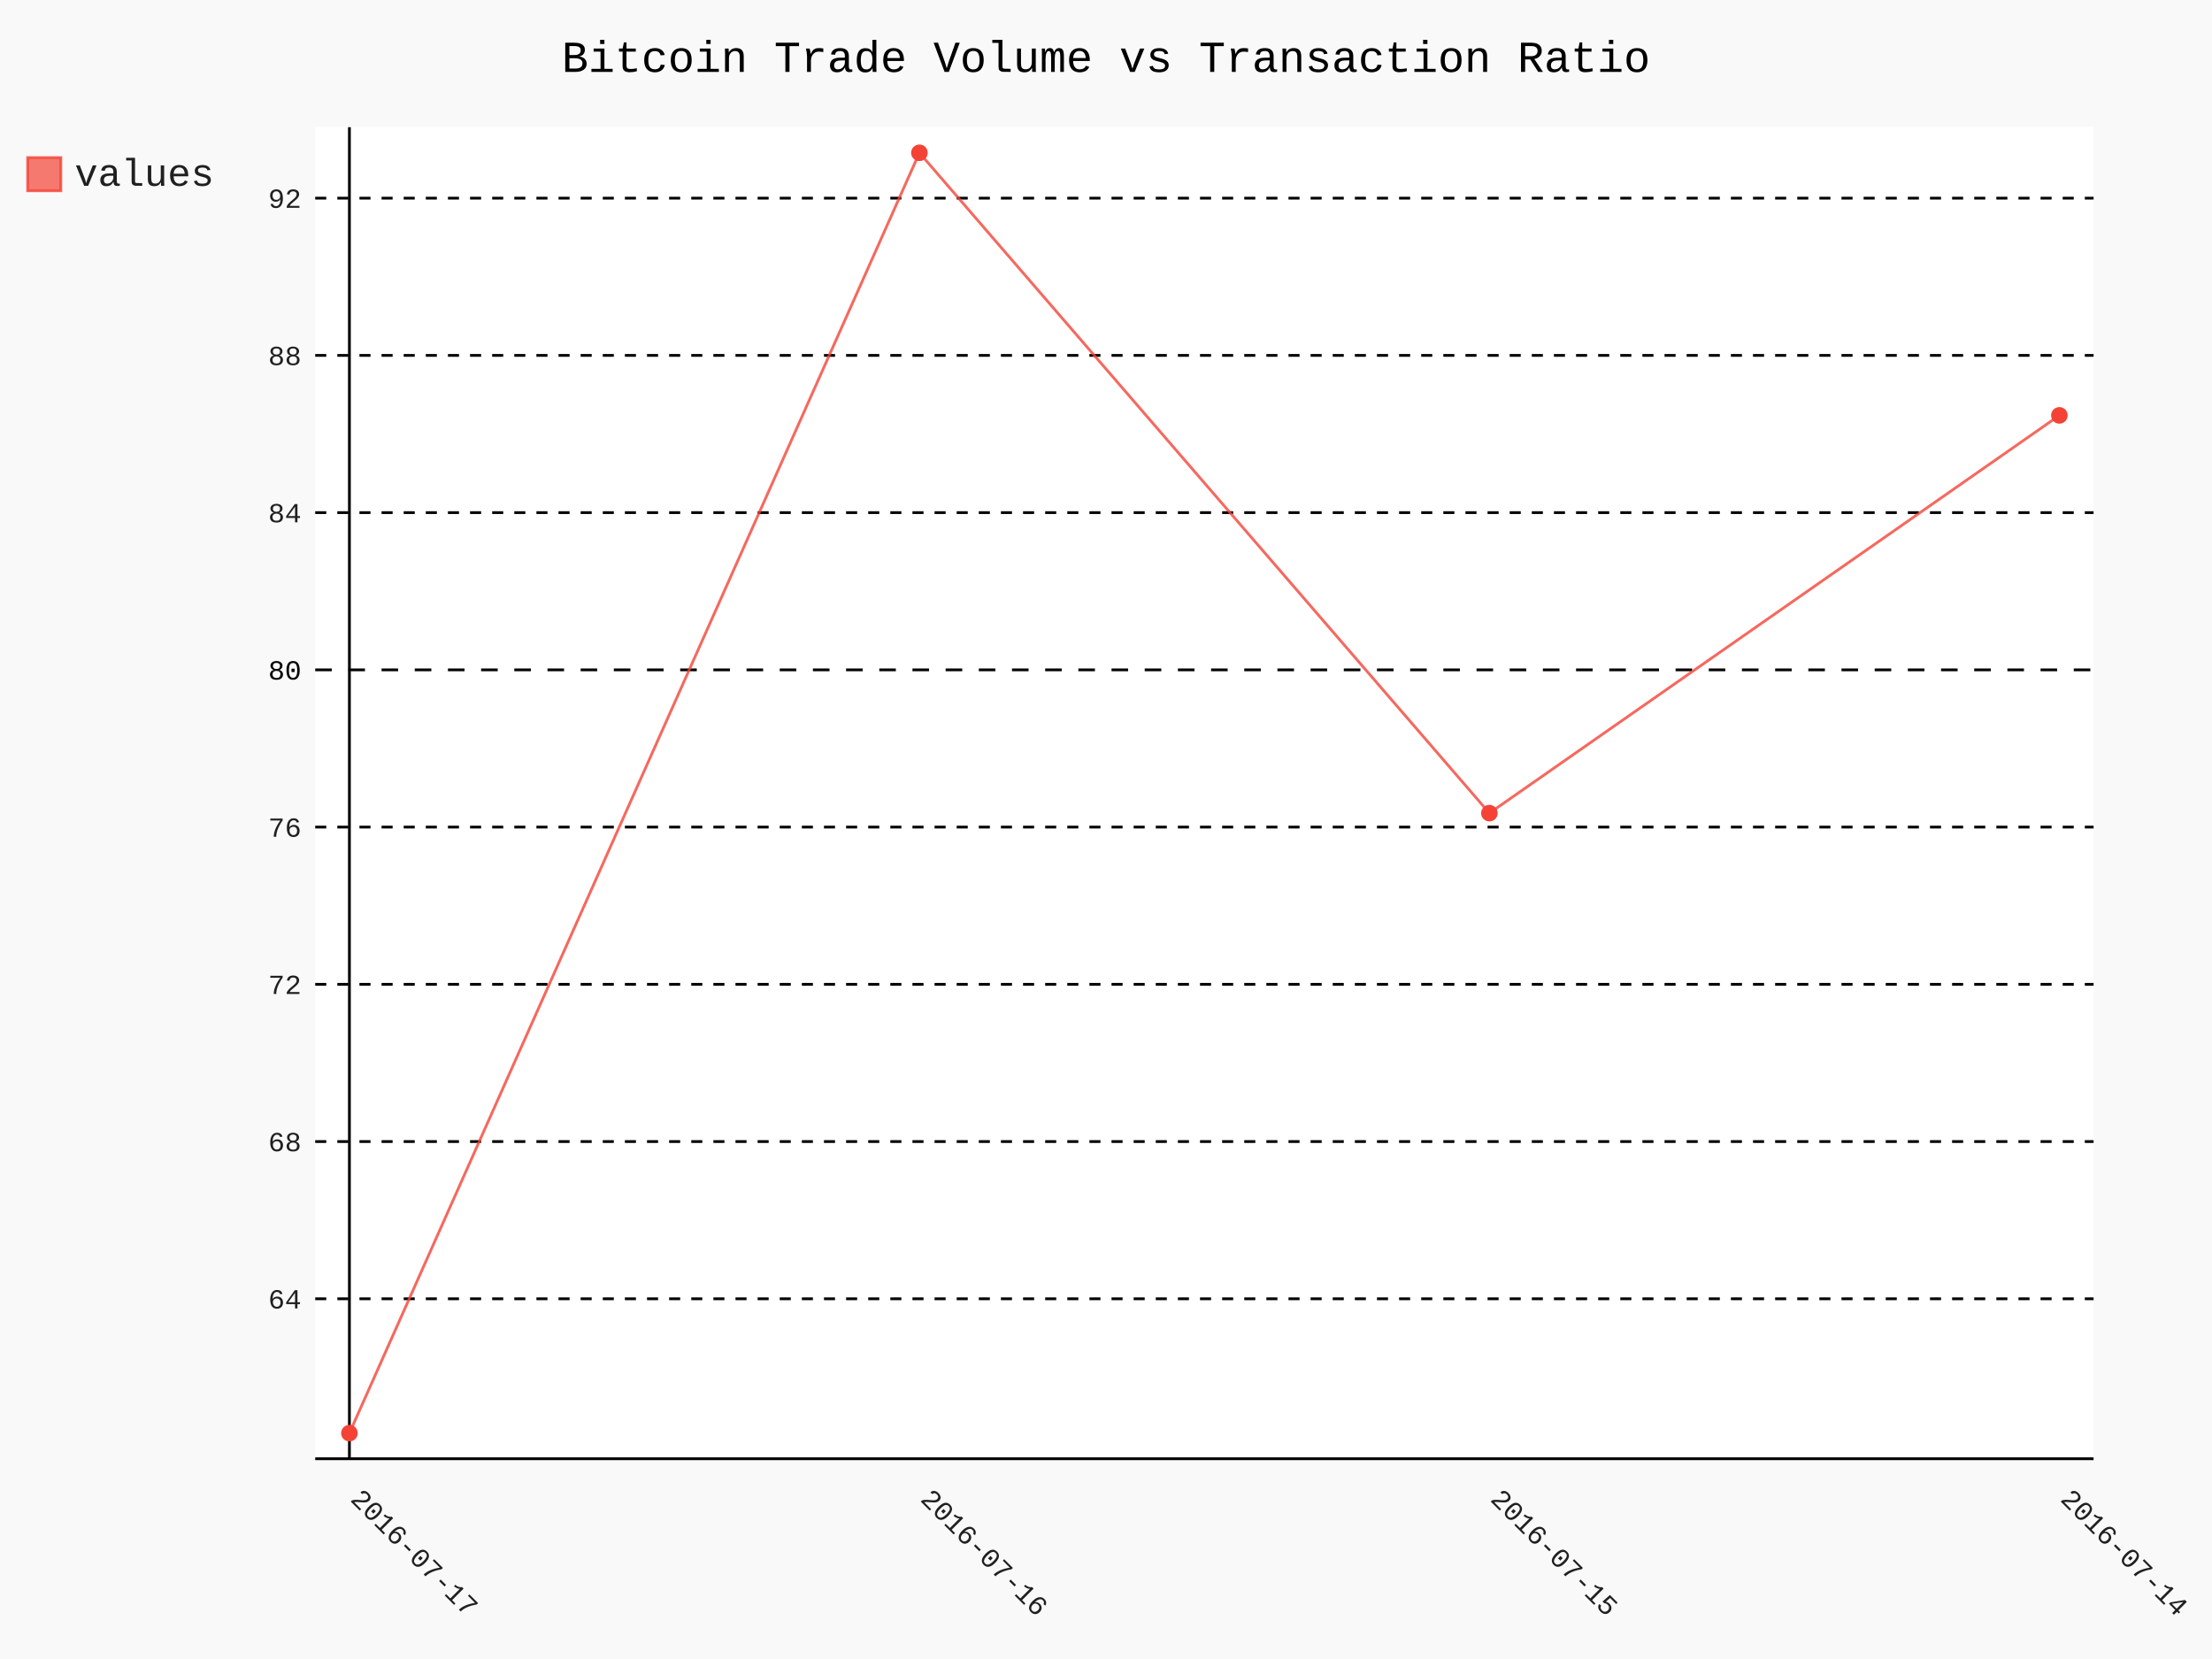
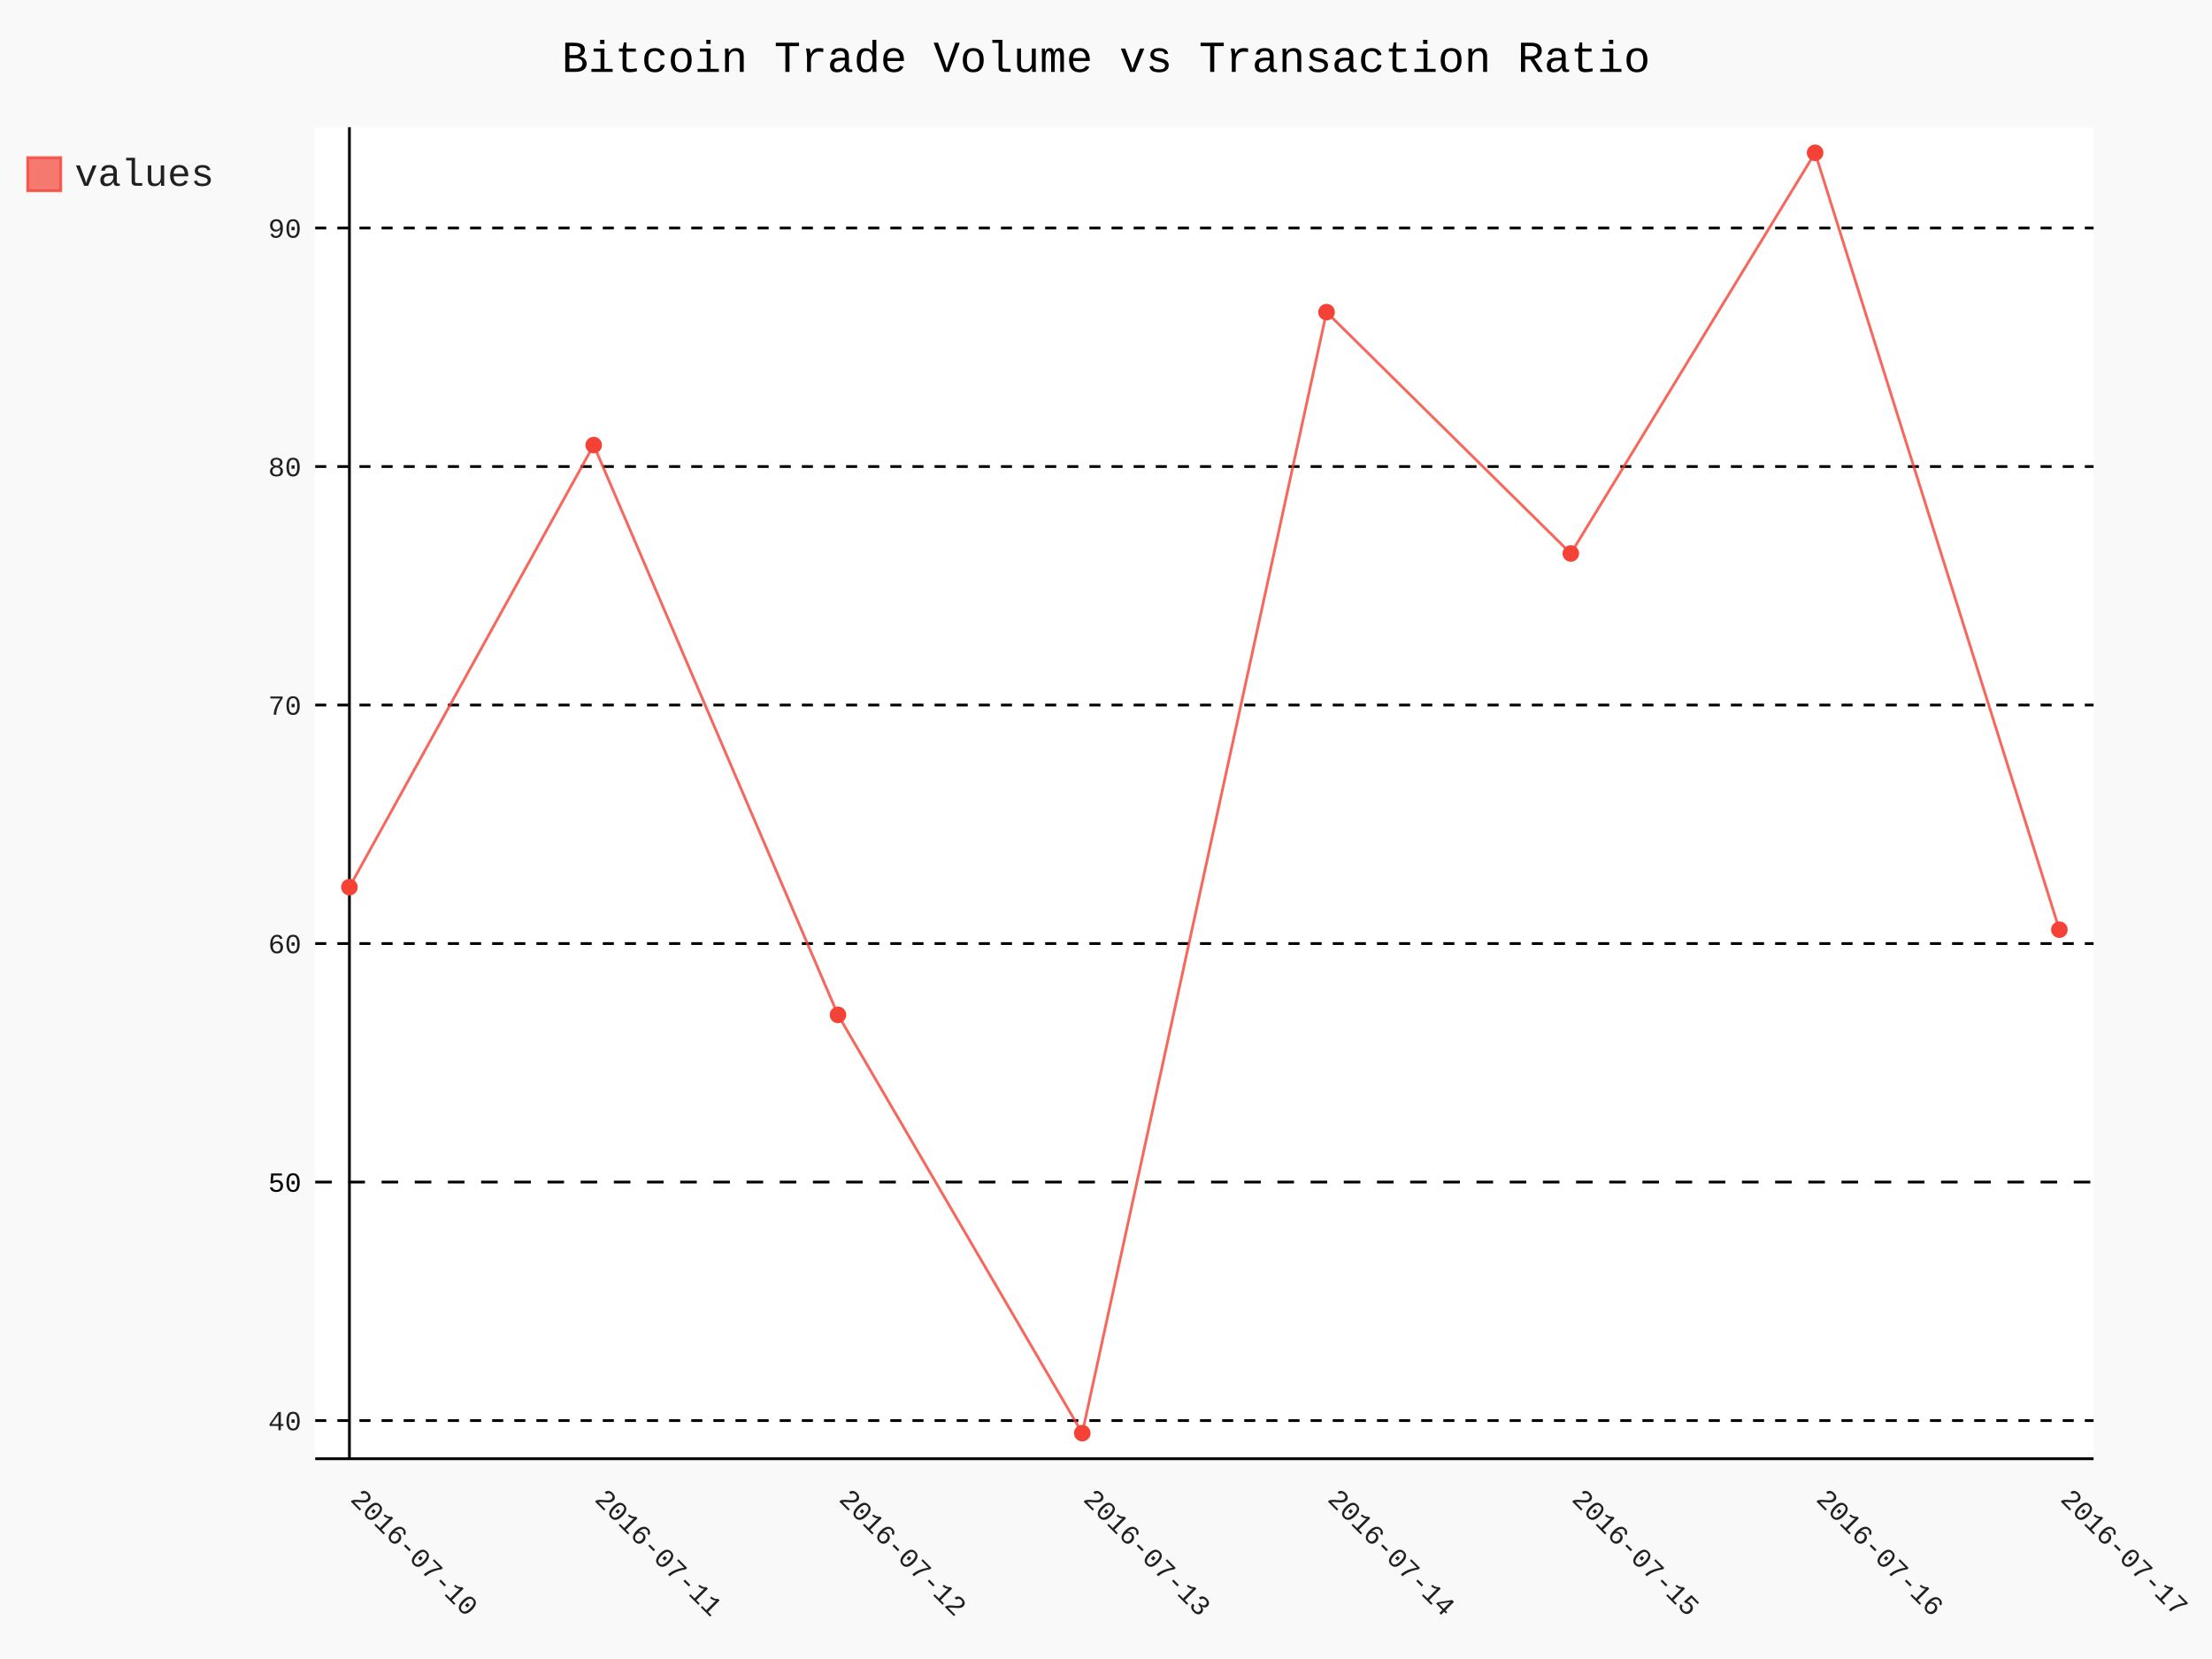
- <svg xmlns="http://www.w3.org/2000/svg" id="chart-97a9b36a-e7c6-416b-901e-0a3b1fb809a7" class="pygal-chart" viewBox="0 0 800 600">
+ <svg xmlns="http://www.w3.org/2000/svg" id="chart-70ebc487-e974-4331-b2c2-aa4d88b382b6" class="pygal-chart" viewBox="0 0 800 600">
  <defs>
-     <style type="text/css">#chart-97a9b36a-e7c6-416b-901e-0a3b1fb809a7{-webkit-user-select:none;-webkit-font-smoothing:antialiased;font-family:Consolas,"Liberation Mono",Menlo,Courier,monospace}#chart-97a9b36a-e7c6-416b-901e-0a3b1fb809a7 .title{font-family:Consolas,"Liberation Mono",Menlo,Courier,monospace;font-size:16px}#chart-97a9b36a-e7c6-416b-901e-0a3b1fb809a7 .legends .legend text{font-family:Consolas,"Liberation Mono",Menlo,Courier,monospace;font-size:14px}#chart-97a9b36a-e7c6-416b-901e-0a3b1fb809a7 .axis text{font-family:Consolas,"Liberation Mono",Menlo,Courier,monospace;font-size:10px}#chart-97a9b36a-e7c6-416b-901e-0a3b1fb809a7 .axis text.major{font-family:Consolas,"Liberation Mono",Menlo,Courier,monospace;font-size:10px}#chart-97a9b36a-e7c6-416b-901e-0a3b1fb809a7 .text-overlay text.value{font-family:Consolas,"Liberation Mono",Menlo,Courier,monospace;font-size:16px}#chart-97a9b36a-e7c6-416b-901e-0a3b1fb809a7 .text-overlay text.label{font-family:Consolas,"Liberation Mono",Menlo,Courier,monospace;font-size:10px}#chart-97a9b36a-e7c6-416b-901e-0a3b1fb809a7 .tooltip{font-family:Consolas,"Liberation Mono",Menlo,Courier,monospace;font-size:14px}#chart-97a9b36a-e7c6-416b-901e-0a3b1fb809a7 text.no_data{font-family:Consolas,"Liberation Mono",Menlo,Courier,monospace;font-size:64px}
- #chart-97a9b36a-e7c6-416b-901e-0a3b1fb809a7{background-color:rgba(249,249,249,1)}#chart-97a9b36a-e7c6-416b-901e-0a3b1fb809a7 path,#chart-97a9b36a-e7c6-416b-901e-0a3b1fb809a7 line,#chart-97a9b36a-e7c6-416b-901e-0a3b1fb809a7 rect,#chart-97a9b36a-e7c6-416b-901e-0a3b1fb809a7 circle{-webkit-transition:150ms;-moz-transition:150ms;transition:150ms}#chart-97a9b36a-e7c6-416b-901e-0a3b1fb809a7 .graph &gt; .background{fill:rgba(249,249,249,1)}#chart-97a9b36a-e7c6-416b-901e-0a3b1fb809a7 .plot &gt; .background{fill:rgba(255,255,255,1)}#chart-97a9b36a-e7c6-416b-901e-0a3b1fb809a7 .graph{fill:rgba(0,0,0,.87)}#chart-97a9b36a-e7c6-416b-901e-0a3b1fb809a7 text.no_data{fill:rgba(0,0,0,1)}#chart-97a9b36a-e7c6-416b-901e-0a3b1fb809a7 .title{fill:rgba(0,0,0,1)}#chart-97a9b36a-e7c6-416b-901e-0a3b1fb809a7 .legends .legend text{fill:rgba(0,0,0,.87)}#chart-97a9b36a-e7c6-416b-901e-0a3b1fb809a7 .legends .legend:hover text{fill:rgba(0,0,0,1)}#chart-97a9b36a-e7c6-416b-901e-0a3b1fb809a7 .axis .line{stroke:rgba(0,0,0,1)}#chart-97a9b36a-e7c6-416b-901e-0a3b1fb809a7 .axis .guide.line{stroke:rgba(0,0,0,.54)}#chart-97a9b36a-e7c6-416b-901e-0a3b1fb809a7 .axis .major.line{stroke:rgba(0,0,0,.87)}#chart-97a9b36a-e7c6-416b-901e-0a3b1fb809a7 .axis text.major{fill:rgba(0,0,0,1)}#chart-97a9b36a-e7c6-416b-901e-0a3b1fb809a7 .axis.y .guides:hover .guide.line,#chart-97a9b36a-e7c6-416b-901e-0a3b1fb809a7 .line-graph .axis.x .guides:hover .guide.line,#chart-97a9b36a-e7c6-416b-901e-0a3b1fb809a7 .stackedline-graph .axis.x .guides:hover .guide.line,#chart-97a9b36a-e7c6-416b-901e-0a3b1fb809a7 .xy-graph .axis.x .guides:hover .guide.line{stroke:rgba(0,0,0,1)}#chart-97a9b36a-e7c6-416b-901e-0a3b1fb809a7 .axis .guides:hover text{fill:rgba(0,0,0,1)}#chart-97a9b36a-e7c6-416b-901e-0a3b1fb809a7 .reactive{fill-opacity:.7;stroke-opacity:.8;stroke-width:1}#chart-97a9b36a-e7c6-416b-901e-0a3b1fb809a7 .ci{stroke:rgba(0,0,0,.87)}#chart-97a9b36a-e7c6-416b-901e-0a3b1fb809a7 .reactive.active,#chart-97a9b36a-e7c6-416b-901e-0a3b1fb809a7 .active .reactive{fill-opacity:.8;stroke-opacity:.9;stroke-width:4}#chart-97a9b36a-e7c6-416b-901e-0a3b1fb809a7 .ci .reactive.active{stroke-width:1.5}#chart-97a9b36a-e7c6-416b-901e-0a3b1fb809a7 .series text{fill:rgba(0,0,0,1)}#chart-97a9b36a-e7c6-416b-901e-0a3b1fb809a7 .tooltip rect{fill:rgba(255,255,255,1);stroke:rgba(0,0,0,1);-webkit-transition:opacity 150ms;-moz-transition:opacity 150ms;transition:opacity 150ms}#chart-97a9b36a-e7c6-416b-901e-0a3b1fb809a7 .tooltip .label{fill:rgba(0,0,0,.87)}#chart-97a9b36a-e7c6-416b-901e-0a3b1fb809a7 .tooltip .label{fill:rgba(0,0,0,.87)}#chart-97a9b36a-e7c6-416b-901e-0a3b1fb809a7 .tooltip .legend{font-size:.8em;fill:rgba(0,0,0,.54)}#chart-97a9b36a-e7c6-416b-901e-0a3b1fb809a7 .tooltip .x_label{font-size:.6em;fill:rgba(0,0,0,1)}#chart-97a9b36a-e7c6-416b-901e-0a3b1fb809a7 .tooltip .xlink{font-size:.5em;text-decoration:underline}#chart-97a9b36a-e7c6-416b-901e-0a3b1fb809a7 .tooltip .value{font-size:1.5em}#chart-97a9b36a-e7c6-416b-901e-0a3b1fb809a7 .bound{font-size:.5em}#chart-97a9b36a-e7c6-416b-901e-0a3b1fb809a7 .max-value{font-size:.75em;fill:rgba(0,0,0,.54)}#chart-97a9b36a-e7c6-416b-901e-0a3b1fb809a7 .map-element{fill:rgba(255,255,255,1);stroke:rgba(0,0,0,.54) !important}#chart-97a9b36a-e7c6-416b-901e-0a3b1fb809a7 .map-element .reactive{fill-opacity:inherit;stroke-opacity:inherit}#chart-97a9b36a-e7c6-416b-901e-0a3b1fb809a7 .color-0,#chart-97a9b36a-e7c6-416b-901e-0a3b1fb809a7 .color-0 a:visited{stroke:#F44336;fill:#F44336}#chart-97a9b36a-e7c6-416b-901e-0a3b1fb809a7 .text-overlay .color-0 text{fill:black}
- #chart-97a9b36a-e7c6-416b-901e-0a3b1fb809a7 text.no_data{text-anchor:middle}#chart-97a9b36a-e7c6-416b-901e-0a3b1fb809a7 .guide.line{fill:none}#chart-97a9b36a-e7c6-416b-901e-0a3b1fb809a7 .centered{text-anchor:middle}#chart-97a9b36a-e7c6-416b-901e-0a3b1fb809a7 .title{text-anchor:middle}#chart-97a9b36a-e7c6-416b-901e-0a3b1fb809a7 .legends .legend text{fill-opacity:1}#chart-97a9b36a-e7c6-416b-901e-0a3b1fb809a7 .axis.x text{text-anchor:middle}#chart-97a9b36a-e7c6-416b-901e-0a3b1fb809a7 .axis.x:not(.web) text[transform]{text-anchor:start}#chart-97a9b36a-e7c6-416b-901e-0a3b1fb809a7 .axis.x:not(.web) text[transform].backwards{text-anchor:end}#chart-97a9b36a-e7c6-416b-901e-0a3b1fb809a7 .axis.y text{text-anchor:end}#chart-97a9b36a-e7c6-416b-901e-0a3b1fb809a7 .axis.y text[transform].backwards{text-anchor:start}#chart-97a9b36a-e7c6-416b-901e-0a3b1fb809a7 .axis.y2 text{text-anchor:start}#chart-97a9b36a-e7c6-416b-901e-0a3b1fb809a7 .axis.y2 text[transform].backwards{text-anchor:end}#chart-97a9b36a-e7c6-416b-901e-0a3b1fb809a7 .axis .guide.line{stroke-dasharray:4,4;stroke:black}#chart-97a9b36a-e7c6-416b-901e-0a3b1fb809a7 .axis .major.guide.line{stroke-dasharray:6,6;stroke:black}#chart-97a9b36a-e7c6-416b-901e-0a3b1fb809a7 .horizontal .axis.y .guide.line,#chart-97a9b36a-e7c6-416b-901e-0a3b1fb809a7 .horizontal .axis.y2 .guide.line,#chart-97a9b36a-e7c6-416b-901e-0a3b1fb809a7 .vertical .axis.x .guide.line{opacity:0}#chart-97a9b36a-e7c6-416b-901e-0a3b1fb809a7 .horizontal .axis.always_show .guide.line,#chart-97a9b36a-e7c6-416b-901e-0a3b1fb809a7 .vertical .axis.always_show .guide.line{opacity:1 !important}#chart-97a9b36a-e7c6-416b-901e-0a3b1fb809a7 .axis.y .guides:hover .guide.line,#chart-97a9b36a-e7c6-416b-901e-0a3b1fb809a7 .axis.y2 .guides:hover .guide.line,#chart-97a9b36a-e7c6-416b-901e-0a3b1fb809a7 .axis.x .guides:hover .guide.line{opacity:1}#chart-97a9b36a-e7c6-416b-901e-0a3b1fb809a7 .axis .guides:hover text{opacity:1}#chart-97a9b36a-e7c6-416b-901e-0a3b1fb809a7 .nofill{fill:none}#chart-97a9b36a-e7c6-416b-901e-0a3b1fb809a7 .subtle-fill{fill-opacity:.2}#chart-97a9b36a-e7c6-416b-901e-0a3b1fb809a7 .dot{stroke-width:1px;fill-opacity:1;stroke-opacity:1}#chart-97a9b36a-e7c6-416b-901e-0a3b1fb809a7 .dot.active{stroke-width:5px}#chart-97a9b36a-e7c6-416b-901e-0a3b1fb809a7 .dot.negative{fill:transparent}#chart-97a9b36a-e7c6-416b-901e-0a3b1fb809a7 text,#chart-97a9b36a-e7c6-416b-901e-0a3b1fb809a7 tspan{stroke:none !important}#chart-97a9b36a-e7c6-416b-901e-0a3b1fb809a7 .series text.active{opacity:1}#chart-97a9b36a-e7c6-416b-901e-0a3b1fb809a7 .tooltip rect{fill-opacity:.95;stroke-width:.5}#chart-97a9b36a-e7c6-416b-901e-0a3b1fb809a7 .tooltip text{fill-opacity:1}#chart-97a9b36a-e7c6-416b-901e-0a3b1fb809a7 .showable{visibility:hidden}#chart-97a9b36a-e7c6-416b-901e-0a3b1fb809a7 .showable.shown{visibility:visible}#chart-97a9b36a-e7c6-416b-901e-0a3b1fb809a7 .gauge-background{fill:rgba(229,229,229,1);stroke:none}#chart-97a9b36a-e7c6-416b-901e-0a3b1fb809a7 .bg-lines{stroke:rgba(249,249,249,1);stroke-width:2px}</style>
+     <style type="text/css">#chart-70ebc487-e974-4331-b2c2-aa4d88b382b6{-webkit-user-select:none;-webkit-font-smoothing:antialiased;font-family:Consolas,"Liberation Mono",Menlo,Courier,monospace}#chart-70ebc487-e974-4331-b2c2-aa4d88b382b6 .title{font-family:Consolas,"Liberation Mono",Menlo,Courier,monospace;font-size:16px}#chart-70ebc487-e974-4331-b2c2-aa4d88b382b6 .legends .legend text{font-family:Consolas,"Liberation Mono",Menlo,Courier,monospace;font-size:14px}#chart-70ebc487-e974-4331-b2c2-aa4d88b382b6 .axis text{font-family:Consolas,"Liberation Mono",Menlo,Courier,monospace;font-size:10px}#chart-70ebc487-e974-4331-b2c2-aa4d88b382b6 .axis text.major{font-family:Consolas,"Liberation Mono",Menlo,Courier,monospace;font-size:10px}#chart-70ebc487-e974-4331-b2c2-aa4d88b382b6 .text-overlay text.value{font-family:Consolas,"Liberation Mono",Menlo,Courier,monospace;font-size:16px}#chart-70ebc487-e974-4331-b2c2-aa4d88b382b6 .text-overlay text.label{font-family:Consolas,"Liberation Mono",Menlo,Courier,monospace;font-size:10px}#chart-70ebc487-e974-4331-b2c2-aa4d88b382b6 .tooltip{font-family:Consolas,"Liberation Mono",Menlo,Courier,monospace;font-size:14px}#chart-70ebc487-e974-4331-b2c2-aa4d88b382b6 text.no_data{font-family:Consolas,"Liberation Mono",Menlo,Courier,monospace;font-size:64px}
+ #chart-70ebc487-e974-4331-b2c2-aa4d88b382b6{background-color:rgba(249,249,249,1)}#chart-70ebc487-e974-4331-b2c2-aa4d88b382b6 path,#chart-70ebc487-e974-4331-b2c2-aa4d88b382b6 line,#chart-70ebc487-e974-4331-b2c2-aa4d88b382b6 rect,#chart-70ebc487-e974-4331-b2c2-aa4d88b382b6 circle{-webkit-transition:150ms;-moz-transition:150ms;transition:150ms}#chart-70ebc487-e974-4331-b2c2-aa4d88b382b6 .graph &gt; .background{fill:rgba(249,249,249,1)}#chart-70ebc487-e974-4331-b2c2-aa4d88b382b6 .plot &gt; .background{fill:rgba(255,255,255,1)}#chart-70ebc487-e974-4331-b2c2-aa4d88b382b6 .graph{fill:rgba(0,0,0,.87)}#chart-70ebc487-e974-4331-b2c2-aa4d88b382b6 text.no_data{fill:rgba(0,0,0,1)}#chart-70ebc487-e974-4331-b2c2-aa4d88b382b6 .title{fill:rgba(0,0,0,1)}#chart-70ebc487-e974-4331-b2c2-aa4d88b382b6 .legends .legend text{fill:rgba(0,0,0,.87)}#chart-70ebc487-e974-4331-b2c2-aa4d88b382b6 .legends .legend:hover text{fill:rgba(0,0,0,1)}#chart-70ebc487-e974-4331-b2c2-aa4d88b382b6 .axis .line{stroke:rgba(0,0,0,1)}#chart-70ebc487-e974-4331-b2c2-aa4d88b382b6 .axis .guide.line{stroke:rgba(0,0,0,.54)}#chart-70ebc487-e974-4331-b2c2-aa4d88b382b6 .axis .major.line{stroke:rgba(0,0,0,.87)}#chart-70ebc487-e974-4331-b2c2-aa4d88b382b6 .axis text.major{fill:rgba(0,0,0,1)}#chart-70ebc487-e974-4331-b2c2-aa4d88b382b6 .axis.y .guides:hover .guide.line,#chart-70ebc487-e974-4331-b2c2-aa4d88b382b6 .line-graph .axis.x .guides:hover .guide.line,#chart-70ebc487-e974-4331-b2c2-aa4d88b382b6 .stackedline-graph .axis.x .guides:hover .guide.line,#chart-70ebc487-e974-4331-b2c2-aa4d88b382b6 .xy-graph .axis.x .guides:hover .guide.line{stroke:rgba(0,0,0,1)}#chart-70ebc487-e974-4331-b2c2-aa4d88b382b6 .axis .guides:hover text{fill:rgba(0,0,0,1)}#chart-70ebc487-e974-4331-b2c2-aa4d88b382b6 .reactive{fill-opacity:.7;stroke-opacity:.8;stroke-width:1}#chart-70ebc487-e974-4331-b2c2-aa4d88b382b6 .ci{stroke:rgba(0,0,0,.87)}#chart-70ebc487-e974-4331-b2c2-aa4d88b382b6 .reactive.active,#chart-70ebc487-e974-4331-b2c2-aa4d88b382b6 .active .reactive{fill-opacity:.8;stroke-opacity:.9;stroke-width:4}#chart-70ebc487-e974-4331-b2c2-aa4d88b382b6 .ci .reactive.active{stroke-width:1.5}#chart-70ebc487-e974-4331-b2c2-aa4d88b382b6 .series text{fill:rgba(0,0,0,1)}#chart-70ebc487-e974-4331-b2c2-aa4d88b382b6 .tooltip rect{fill:rgba(255,255,255,1);stroke:rgba(0,0,0,1);-webkit-transition:opacity 150ms;-moz-transition:opacity 150ms;transition:opacity 150ms}#chart-70ebc487-e974-4331-b2c2-aa4d88b382b6 .tooltip .label{fill:rgba(0,0,0,.87)}#chart-70ebc487-e974-4331-b2c2-aa4d88b382b6 .tooltip .label{fill:rgba(0,0,0,.87)}#chart-70ebc487-e974-4331-b2c2-aa4d88b382b6 .tooltip .legend{font-size:.8em;fill:rgba(0,0,0,.54)}#chart-70ebc487-e974-4331-b2c2-aa4d88b382b6 .tooltip .x_label{font-size:.6em;fill:rgba(0,0,0,1)}#chart-70ebc487-e974-4331-b2c2-aa4d88b382b6 .tooltip .xlink{font-size:.5em;text-decoration:underline}#chart-70ebc487-e974-4331-b2c2-aa4d88b382b6 .tooltip .value{font-size:1.5em}#chart-70ebc487-e974-4331-b2c2-aa4d88b382b6 .bound{font-size:.5em}#chart-70ebc487-e974-4331-b2c2-aa4d88b382b6 .max-value{font-size:.75em;fill:rgba(0,0,0,.54)}#chart-70ebc487-e974-4331-b2c2-aa4d88b382b6 .map-element{fill:rgba(255,255,255,1);stroke:rgba(0,0,0,.54) !important}#chart-70ebc487-e974-4331-b2c2-aa4d88b382b6 .map-element .reactive{fill-opacity:inherit;stroke-opacity:inherit}#chart-70ebc487-e974-4331-b2c2-aa4d88b382b6 .color-0,#chart-70ebc487-e974-4331-b2c2-aa4d88b382b6 .color-0 a:visited{stroke:#F44336;fill:#F44336}#chart-70ebc487-e974-4331-b2c2-aa4d88b382b6 .text-overlay .color-0 text{fill:black}
+ #chart-70ebc487-e974-4331-b2c2-aa4d88b382b6 text.no_data{text-anchor:middle}#chart-70ebc487-e974-4331-b2c2-aa4d88b382b6 .guide.line{fill:none}#chart-70ebc487-e974-4331-b2c2-aa4d88b382b6 .centered{text-anchor:middle}#chart-70ebc487-e974-4331-b2c2-aa4d88b382b6 .title{text-anchor:middle}#chart-70ebc487-e974-4331-b2c2-aa4d88b382b6 .legends .legend text{fill-opacity:1}#chart-70ebc487-e974-4331-b2c2-aa4d88b382b6 .axis.x text{text-anchor:middle}#chart-70ebc487-e974-4331-b2c2-aa4d88b382b6 .axis.x:not(.web) text[transform]{text-anchor:start}#chart-70ebc487-e974-4331-b2c2-aa4d88b382b6 .axis.x:not(.web) text[transform].backwards{text-anchor:end}#chart-70ebc487-e974-4331-b2c2-aa4d88b382b6 .axis.y text{text-anchor:end}#chart-70ebc487-e974-4331-b2c2-aa4d88b382b6 .axis.y text[transform].backwards{text-anchor:start}#chart-70ebc487-e974-4331-b2c2-aa4d88b382b6 .axis.y2 text{text-anchor:start}#chart-70ebc487-e974-4331-b2c2-aa4d88b382b6 .axis.y2 text[transform].backwards{text-anchor:end}#chart-70ebc487-e974-4331-b2c2-aa4d88b382b6 .axis .guide.line{stroke-dasharray:4,4;stroke:black}#chart-70ebc487-e974-4331-b2c2-aa4d88b382b6 .axis .major.guide.line{stroke-dasharray:6,6;stroke:black}#chart-70ebc487-e974-4331-b2c2-aa4d88b382b6 .horizontal .axis.y .guide.line,#chart-70ebc487-e974-4331-b2c2-aa4d88b382b6 .horizontal .axis.y2 .guide.line,#chart-70ebc487-e974-4331-b2c2-aa4d88b382b6 .vertical .axis.x .guide.line{opacity:0}#chart-70ebc487-e974-4331-b2c2-aa4d88b382b6 .horizontal .axis.always_show .guide.line,#chart-70ebc487-e974-4331-b2c2-aa4d88b382b6 .vertical .axis.always_show .guide.line{opacity:1 !important}#chart-70ebc487-e974-4331-b2c2-aa4d88b382b6 .axis.y .guides:hover .guide.line,#chart-70ebc487-e974-4331-b2c2-aa4d88b382b6 .axis.y2 .guides:hover .guide.line,#chart-70ebc487-e974-4331-b2c2-aa4d88b382b6 .axis.x .guides:hover .guide.line{opacity:1}#chart-70ebc487-e974-4331-b2c2-aa4d88b382b6 .axis .guides:hover text{opacity:1}#chart-70ebc487-e974-4331-b2c2-aa4d88b382b6 .nofill{fill:none}#chart-70ebc487-e974-4331-b2c2-aa4d88b382b6 .subtle-fill{fill-opacity:.2}#chart-70ebc487-e974-4331-b2c2-aa4d88b382b6 .dot{stroke-width:1px;fill-opacity:1;stroke-opacity:1}#chart-70ebc487-e974-4331-b2c2-aa4d88b382b6 .dot.active{stroke-width:5px}#chart-70ebc487-e974-4331-b2c2-aa4d88b382b6 .dot.negative{fill:transparent}#chart-70ebc487-e974-4331-b2c2-aa4d88b382b6 text,#chart-70ebc487-e974-4331-b2c2-aa4d88b382b6 tspan{stroke:none !important}#chart-70ebc487-e974-4331-b2c2-aa4d88b382b6 .series text.active{opacity:1}#chart-70ebc487-e974-4331-b2c2-aa4d88b382b6 .tooltip rect{fill-opacity:.95;stroke-width:.5}#chart-70ebc487-e974-4331-b2c2-aa4d88b382b6 .tooltip text{fill-opacity:1}#chart-70ebc487-e974-4331-b2c2-aa4d88b382b6 .showable{visibility:hidden}#chart-70ebc487-e974-4331-b2c2-aa4d88b382b6 .showable.shown{visibility:visible}#chart-70ebc487-e974-4331-b2c2-aa4d88b382b6 .gauge-background{fill:rgba(229,229,229,1);stroke:none}#chart-70ebc487-e974-4331-b2c2-aa4d88b382b6 .bg-lines{stroke:rgba(249,249,249,1);stroke-width:2px}</style>
  </defs>
  <g class="graph line-graph vertical">
    <rect x="0" y="0" width="800" height="600" class="background" />
    <g transform="translate(114, 46)" class="plot">
      <rect x="0" y="0" width="643.174" height="481.574" class="background" />
      <g class="axis y always_show">
        <path d="M0 481.574 h643.174" class="line" />
        <g class="guides">
-           <path d="M0 423.723 h643.174" class="guide line" />
-           <text x="-5" y="427.223" class="">64</text>
+           <path d="M0 467.769 h643.174" class="guide line" />
+           <text x="-5" y="471.269" class="">40</text>
        </g>
        <g class="guides">
-           <path d="M0 366.858 h643.174" class="guide line" />
-           <text x="-5" y="370.358" class="">68</text>
+           <path d="M0 381.509 h643.174" class="major guide line" />
+           <text x="-5" y="385.009" class="major">50</text>
        </g>
        <g class="guides">
-           <path d="M0 309.993 h643.174" class="guide line" />
-           <text x="-5" y="313.493" class="">72</text>
+           <path d="M0 295.249 h643.174" class="guide line" />
+           <text x="-5" y="298.749" class="">60</text>
        </g>
        <g class="guides">
-           <path d="M0 253.128 h643.174" class="guide line" />
-           <text x="-5" y="256.628" class="">76</text>
+           <path d="M0 208.989 h643.174" class="guide line" />
+           <text x="-5" y="212.489" class="">70</text>
        </g>
        <g class="guides">
-           <path d="M0 196.263 h643.174" class="major guide line" />
-           <text x="-5" y="199.763" class="major">80</text>
+           <path d="M0 122.729 h643.174" class="guide line" />
+           <text x="-5" y="126.229" class="">80</text>
        </g>
        <g class="guides">
-           <path d="M0 139.398 h643.174" class="guide line" />
-           <text x="-5" y="142.898" class="">84</text>
-         </g>
-         <g class="guides">
-           <path d="M0 82.533 h643.174" class="guide line" />
-           <text x="-5" y="86.033" class="">88</text>
-         </g>
-         <g class="guides">
-           <path d="M0 25.668 h643.174" class="guide line" />
-           <text x="-5" y="29.168" class="">92</text>
+           <path d="M0 36.468 h643.174" class="guide line" />
+           <text x="-5" y="39.968" class="">90</text>
        </g>
      </g>
      <g class="axis x">
        <g class="guides">
          <path d="M12.369 0 v481.574" class="line" />
-           <text x="12.369" y="496.574" class="" transform="rotate(45 12.36872 496.5736)">2016-07-17</text>
+           <text x="12.369" y="496.574" class="" transform="rotate(45 12.36872 496.5736)">2016-07-10</text>
        </g>
        <g class="guides">
-           <path d="M218.514 0 v481.574" class="guide line" />
-           <text x="218.514" y="496.574" class="" transform="rotate(45 218.5141 496.5736)">2016-07-16</text>
+           <path d="M100.717 0 v481.574" class="guide line" />
+           <text x="100.717" y="496.574" class="" transform="rotate(45 100.7167 496.5736)">2016-07-11</text>
        </g>
        <g class="guides">
-           <path d="M424.659 0 v481.574" class="guide line" />
-           <text x="424.659" y="496.574" class="" transform="rotate(45 424.6595 496.5736)">2016-07-15</text>
+           <path d="M189.065 0 v481.574" class="guide line" />
+           <text x="189.065" y="496.574" class="" transform="rotate(45 189.0648 496.5736)">2016-07-12</text>
+         </g>
+         <g class="guides">
+           <path d="M277.413 0 v481.574" class="guide line" />
+           <text x="277.413" y="496.574" class="" transform="rotate(45 277.4128 496.5736)">2016-07-13</text>
+         </g>
+         <g class="guides">
+           <path d="M365.761 0 v481.574" class="guide line" />
+           <text x="365.761" y="496.574" class="" transform="rotate(45 365.7608 496.5736)">2016-07-14</text>
+         </g>
+         <g class="guides">
+           <path d="M454.109 0 v481.574" class="guide line" />
+           <text x="454.109" y="496.574" class="" transform="rotate(45 454.1088 496.5736)">2016-07-15</text>
+         </g>
+         <g class="guides">
+           <path d="M542.457 0 v481.574" class="guide line" />
+           <text x="542.457" y="496.574" class="" transform="rotate(45 542.4568 496.5736)">2016-07-16</text>
        </g>
        <g class="guides">
          <path d="M630.805 0 v481.574" class="guide line" />
-           <text x="630.805" y="496.574" class="" transform="rotate(45 630.8049 496.5736)">2016-07-14</text>
+           <text x="630.805" y="496.574" class="" transform="rotate(45 630.8049 496.5736)">2016-07-17</text>
        </g>
      </g>
      <g class="series serie-0 color-0">
-         <path d="M12.369 472.313 L218.514 9.261 424.659 248.084 630.805 104.228" class="line reactive nofill" />
+         <path d="M12.369 274.852 L100.717 114.975 189.065 321.042 277.413 472.313 365.761 66.885 454.109 154.172 542.457 9.261 630.805 290.228" class="line reactive nofill" />
      </g>
    </g>
    <g class="titles">
      <text x="400.0" y="26" class="title plot_title">Bitcoin Trade Volume vs Transaction Ratio</text>
    </g>
    <g transform="translate(114, 46)" class="plot overlay">
      <g class="series serie-0 color-0">
        <g class="dots">
-           <circle cx="12.369" cy="472.313" r="2.5" class="dot reactive tooltip-trigger" />
+           <circle cx="12.369" cy="274.852" r="2.5" class="dot reactive tooltip-trigger" />
        </g>
        <g class="dots">
-           <circle cx="218.514" cy="9.261" r="2.5" class="dot reactive tooltip-trigger" />
+           <circle cx="100.717" cy="114.975" r="2.5" class="dot reactive tooltip-trigger" />
        </g>
        <g class="dots">
-           <circle cx="424.659" cy="248.084" r="2.5" class="dot reactive tooltip-trigger" />
+           <circle cx="189.065" cy="321.042" r="2.5" class="dot reactive tooltip-trigger" />
        </g>
        <g class="dots">
-           <circle cx="630.805" cy="104.228" r="2.5" class="dot reactive tooltip-trigger" />
+           <circle cx="277.413" cy="472.313" r="2.5" class="dot reactive tooltip-trigger" />
+         </g>
+         <g class="dots">
+           <circle cx="365.761" cy="66.885" r="2.5" class="dot reactive tooltip-trigger" />
+         </g>
+         <g class="dots">
+           <circle cx="454.109" cy="154.172" r="2.5" class="dot reactive tooltip-trigger" />
+         </g>
+         <g class="dots">
+           <circle cx="542.457" cy="9.261" r="2.5" class="dot reactive tooltip-trigger" />
+         </g>
+         <g class="dots">
+           <circle cx="630.805" cy="290.228" r="2.5" class="dot reactive tooltip-trigger" />
        </g>
      </g>
    </g>
    <g transform="translate(114, 46)" class="plot text-overlay">
      <g class="series serie-0 color-0" />
    </g>
    <g transform="translate(114, 46)" class="plot tooltip-overlay">
      <g transform="translate(0 0)" style="opacity: 0" class="tooltip">
        <rect rx="0" ry="0" width="0" height="0" class="tooltip-box" />
        <g class="text" />
      </g>
    </g>
    <g transform="translate(10, 56)" class="legends">
      <g id="activate-serie-0" class="legend reactive activate-serie">
        <rect x="0.0" y="1.0" width="12" height="12" class="color-0 reactive" />
        <text x="17.0" y="11.2">values</text>
      </g>
    </g>
    <g transform="translate(767, 56)" class="legends" />
  </g>
</svg>
